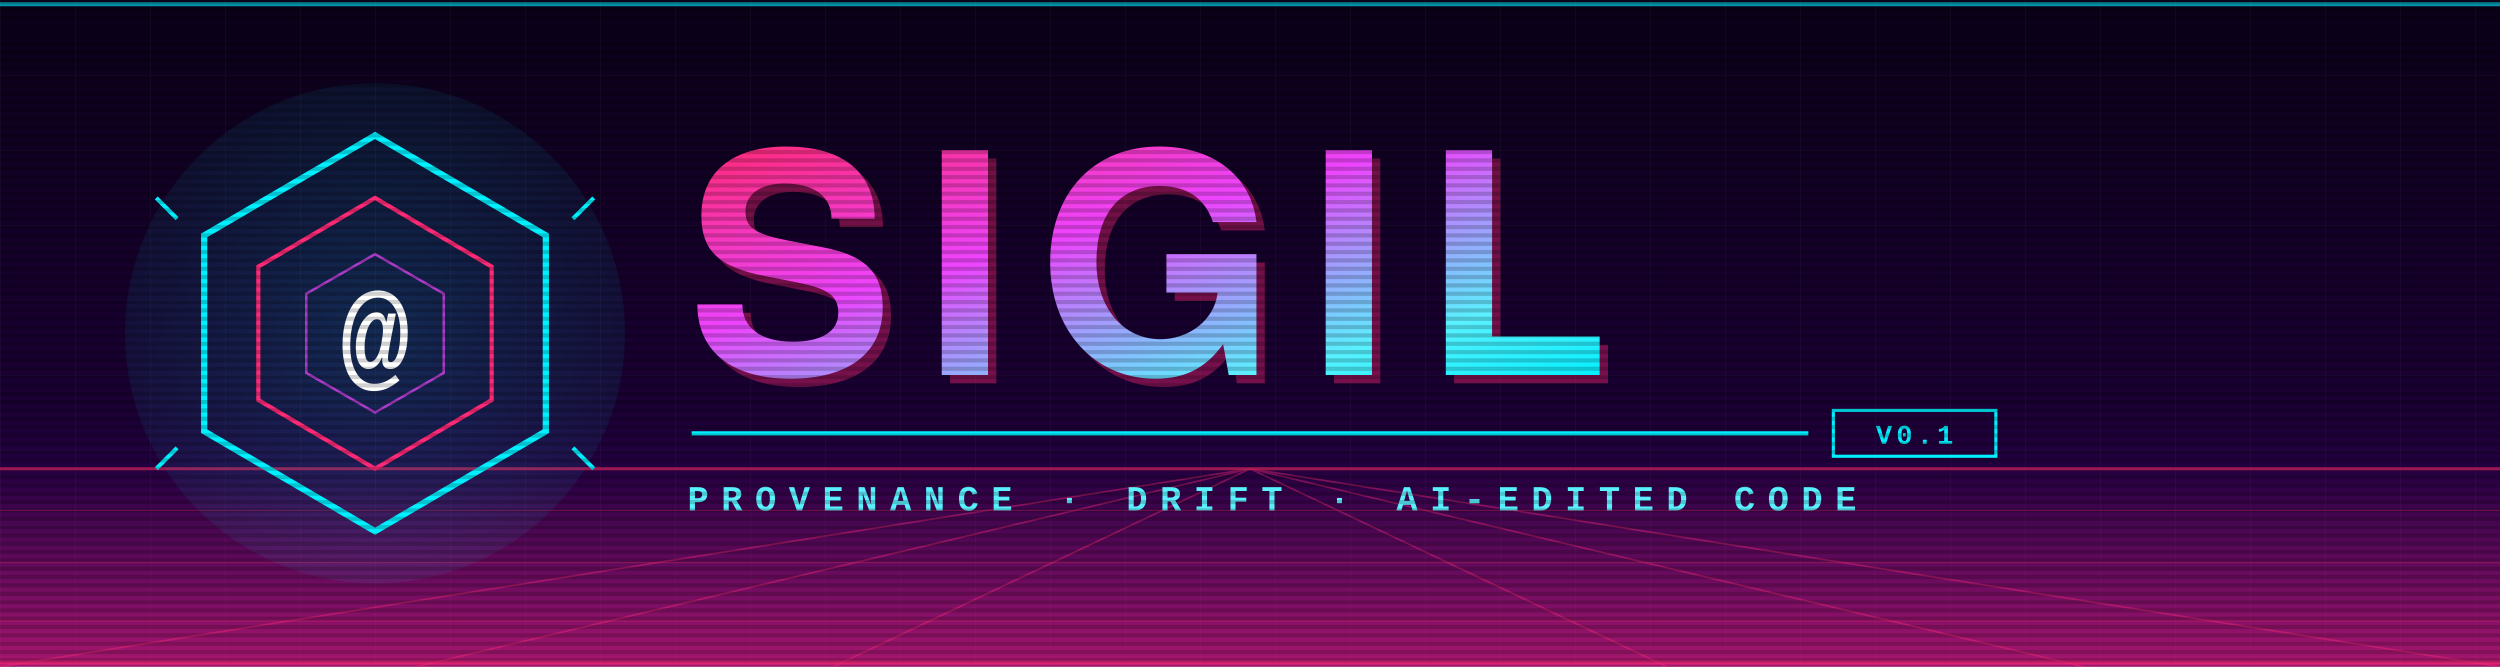
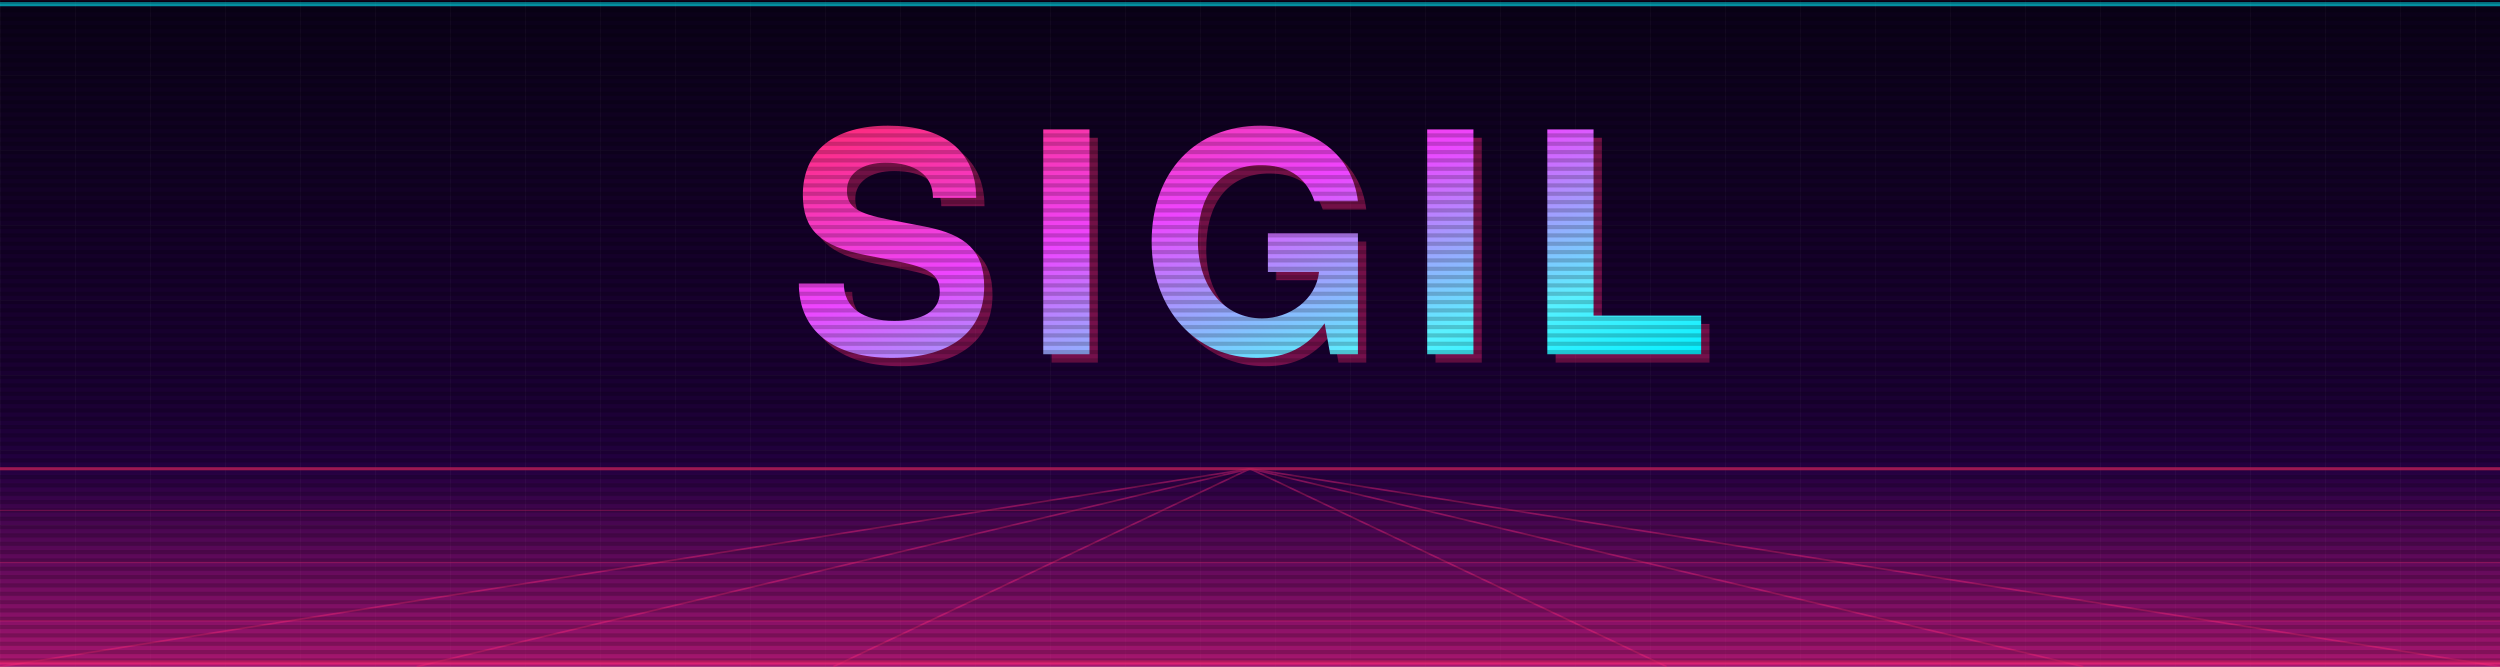
- <svg xmlns="http://www.w3.org/2000/svg" viewBox="0 0 1200 320" role="img" aria-label="sigil — provenance for AI-edited code" preserveAspectRatio="xMidYMid meet">
+ <svg xmlns="http://www.w3.org/2000/svg" viewBox="0 0 1200 320" role="img" aria-label="sigil" preserveAspectRatio="xMidYMid meet">
  <defs>
    <linearGradient id="bg" x1="0" y1="0" x2="0" y2="1">
      <stop offset="0%" stop-color="#0a0118" />
      <stop offset="60%" stop-color="#1a0033" />
      <stop offset="100%" stop-color="#3d0066" />
    </linearGradient>
    <linearGradient id="title" x1="0" y1="0" x2="1" y2="1">
      <stop offset="0%" stop-color="#ff2975" />
      <stop offset="40%" stop-color="#ee44ff" />
      <stop offset="80%" stop-color="#5af1ff" />
      <stop offset="100%" stop-color="#00f0ff" />
    </linearGradient>
    <linearGradient id="horizon" x1="0" y1="0" x2="0" y2="1">
      <stop offset="0%" stop-color="#ff2975" stop-opacity="0" />
      <stop offset="50%" stop-color="#ff2975" stop-opacity="0.25" />
      <stop offset="100%" stop-color="#ff2975" stop-opacity="0.55" />
    </linearGradient>
-     <radialGradient id="seal-glow" cx="0.5" cy="0.5" r="0.8">
-       <stop offset="0%" stop-color="#00f0ff" stop-opacity="0.18" />
-       <stop offset="100%" stop-color="#00f0ff" stop-opacity="0" />
-     </radialGradient>
    <pattern id="grid" width="36" height="36" patternUnits="userSpaceOnUse">
      <path d="M 36 0 L 0 0 0 36" fill="none" stroke="#ffffff" stroke-width="0.5" opacity="0.06" />
    </pattern>
    <pattern id="scanlines" width="2" height="4" patternUnits="userSpaceOnUse">
      <rect width="2" height="2" fill="#000000" opacity="0.18" />
    </pattern>
  </defs>
  <rect width="1200" height="320" fill="url(#bg)" />
  <rect width="1200" height="320" fill="url(#grid)" />
  <rect x="0" y="225" width="1200" height="95" fill="url(#horizon)" />
  <line x1="0" y1="225" x2="1200" y2="225" stroke="#ff2975" stroke-width="1.5" opacity="0.7" />
  <g stroke="#ff2975" stroke-width="0.8" opacity="0.4">
    <line x1="600" y1="225" x2="0" y2="320" />
    <line x1="600" y1="225" x2="200" y2="320" />
    <line x1="600" y1="225" x2="400" y2="320" />
    <line x1="600" y1="225" x2="800" y2="320" />
    <line x1="600" y1="225" x2="1000" y2="320" />
    <line x1="600" y1="225" x2="1200" y2="320" />
  </g>
  <g stroke="#ff2975" stroke-width="0.6" opacity="0.35">
    <line x1="0" y1="245" x2="1200" y2="245" />
    <line x1="0" y1="270" x2="1200" y2="270" />
    <line x1="0" y1="298" x2="1200" y2="298" />
  </g>
-   <g transform="translate(180, 160)">
-     <circle r="120" fill="url(#seal-glow)" />
-     <polygon points="0,-95 82,-47 82,47 0,95 -82,47 -82,-47" fill="none" stroke="#00f0ff" stroke-width="3" stroke-linejoin="miter" />
-     <polygon points="0,-65 56,-32 56,32 0,65 -56,32 -56,-32" fill="none" stroke="#ff2975" stroke-width="2" stroke-linejoin="miter" />
-     <polygon points="0,-38 33,-19 33,19 0,38 -33,19 -33,-19" fill="none" stroke="#ee44ff" stroke-width="1.2" opacity="0.7" />
-     <text x="0" y="20" text-anchor="middle" font-family="'Courier New', Consolas, monospace" font-size="56" font-weight="700" fill="#ffffff">@</text>
-     <g stroke="#00f0ff" stroke-width="2">
-       <line x1="-95" y1="-55" x2="-105" y2="-65" />
-       <line x1="95" y1="-55" x2="105" y2="-65" />
-       <line x1="-95" y1="55" x2="-105" y2="65" />
-       <line x1="95" y1="55" x2="105" y2="65" />
-     </g>
-   </g>
-   <g>
-     <text x="334" y="184" font-family="Impact, 'Arial Black', 'Helvetica Neue', sans-serif" font-size="148" font-weight="900" fill="#ff2975" opacity="0.4" letter-spacing="14">SIGIL</text>
-     <text x="330" y="180" font-family="Impact, 'Arial Black', 'Helvetica Neue', sans-serif" font-size="148" font-weight="900" fill="url(#title)" letter-spacing="14">SIGIL</text>
-   </g>
-   <line x1="332" y1="208" x2="868" y2="208" stroke="#00f0ff" stroke-width="2" />
-   <g transform="translate(880, 197)">
-     <rect x="0" y="0" width="78" height="22" fill="none" stroke="#00f0ff" stroke-width="1.5" />
-     <text x="39" y="16" text-anchor="middle" font-family="'Courier New', Consolas, monospace" font-size="13" font-weight="700" fill="#00f0ff" letter-spacing="2">V0.1</text>
-   </g>
-   <text x="330" y="245" font-family="'Courier New', Consolas, monospace" font-size="17" fill="#5af1ff" letter-spacing="6" font-weight="700">PROVENANCE · DRIFT · AI-EDITED CODE</text>
+   <text x="604" y="174" text-anchor="middle" font-family="Impact, 'Arial Black', 'Helvetica Neue', sans-serif" font-size="148" font-weight="900" fill="#ff2975" opacity="0.4" letter-spacing="14">SIGIL</text>
+   <text x="600" y="170" text-anchor="middle" font-family="Impact, 'Arial Black', 'Helvetica Neue', sans-serif" font-size="148" font-weight="900" fill="url(#title)" letter-spacing="14">SIGIL</text>
  <line x1="0" y1="2" x2="1200" y2="2" stroke="#00f0ff" stroke-width="2" opacity="0.6" />
  <line x1="0" y1="318" x2="1200" y2="318" stroke="#ff2975" stroke-width="2" opacity="0.6" />
  <rect width="1200" height="320" fill="url(#scanlines)" />
</svg>
